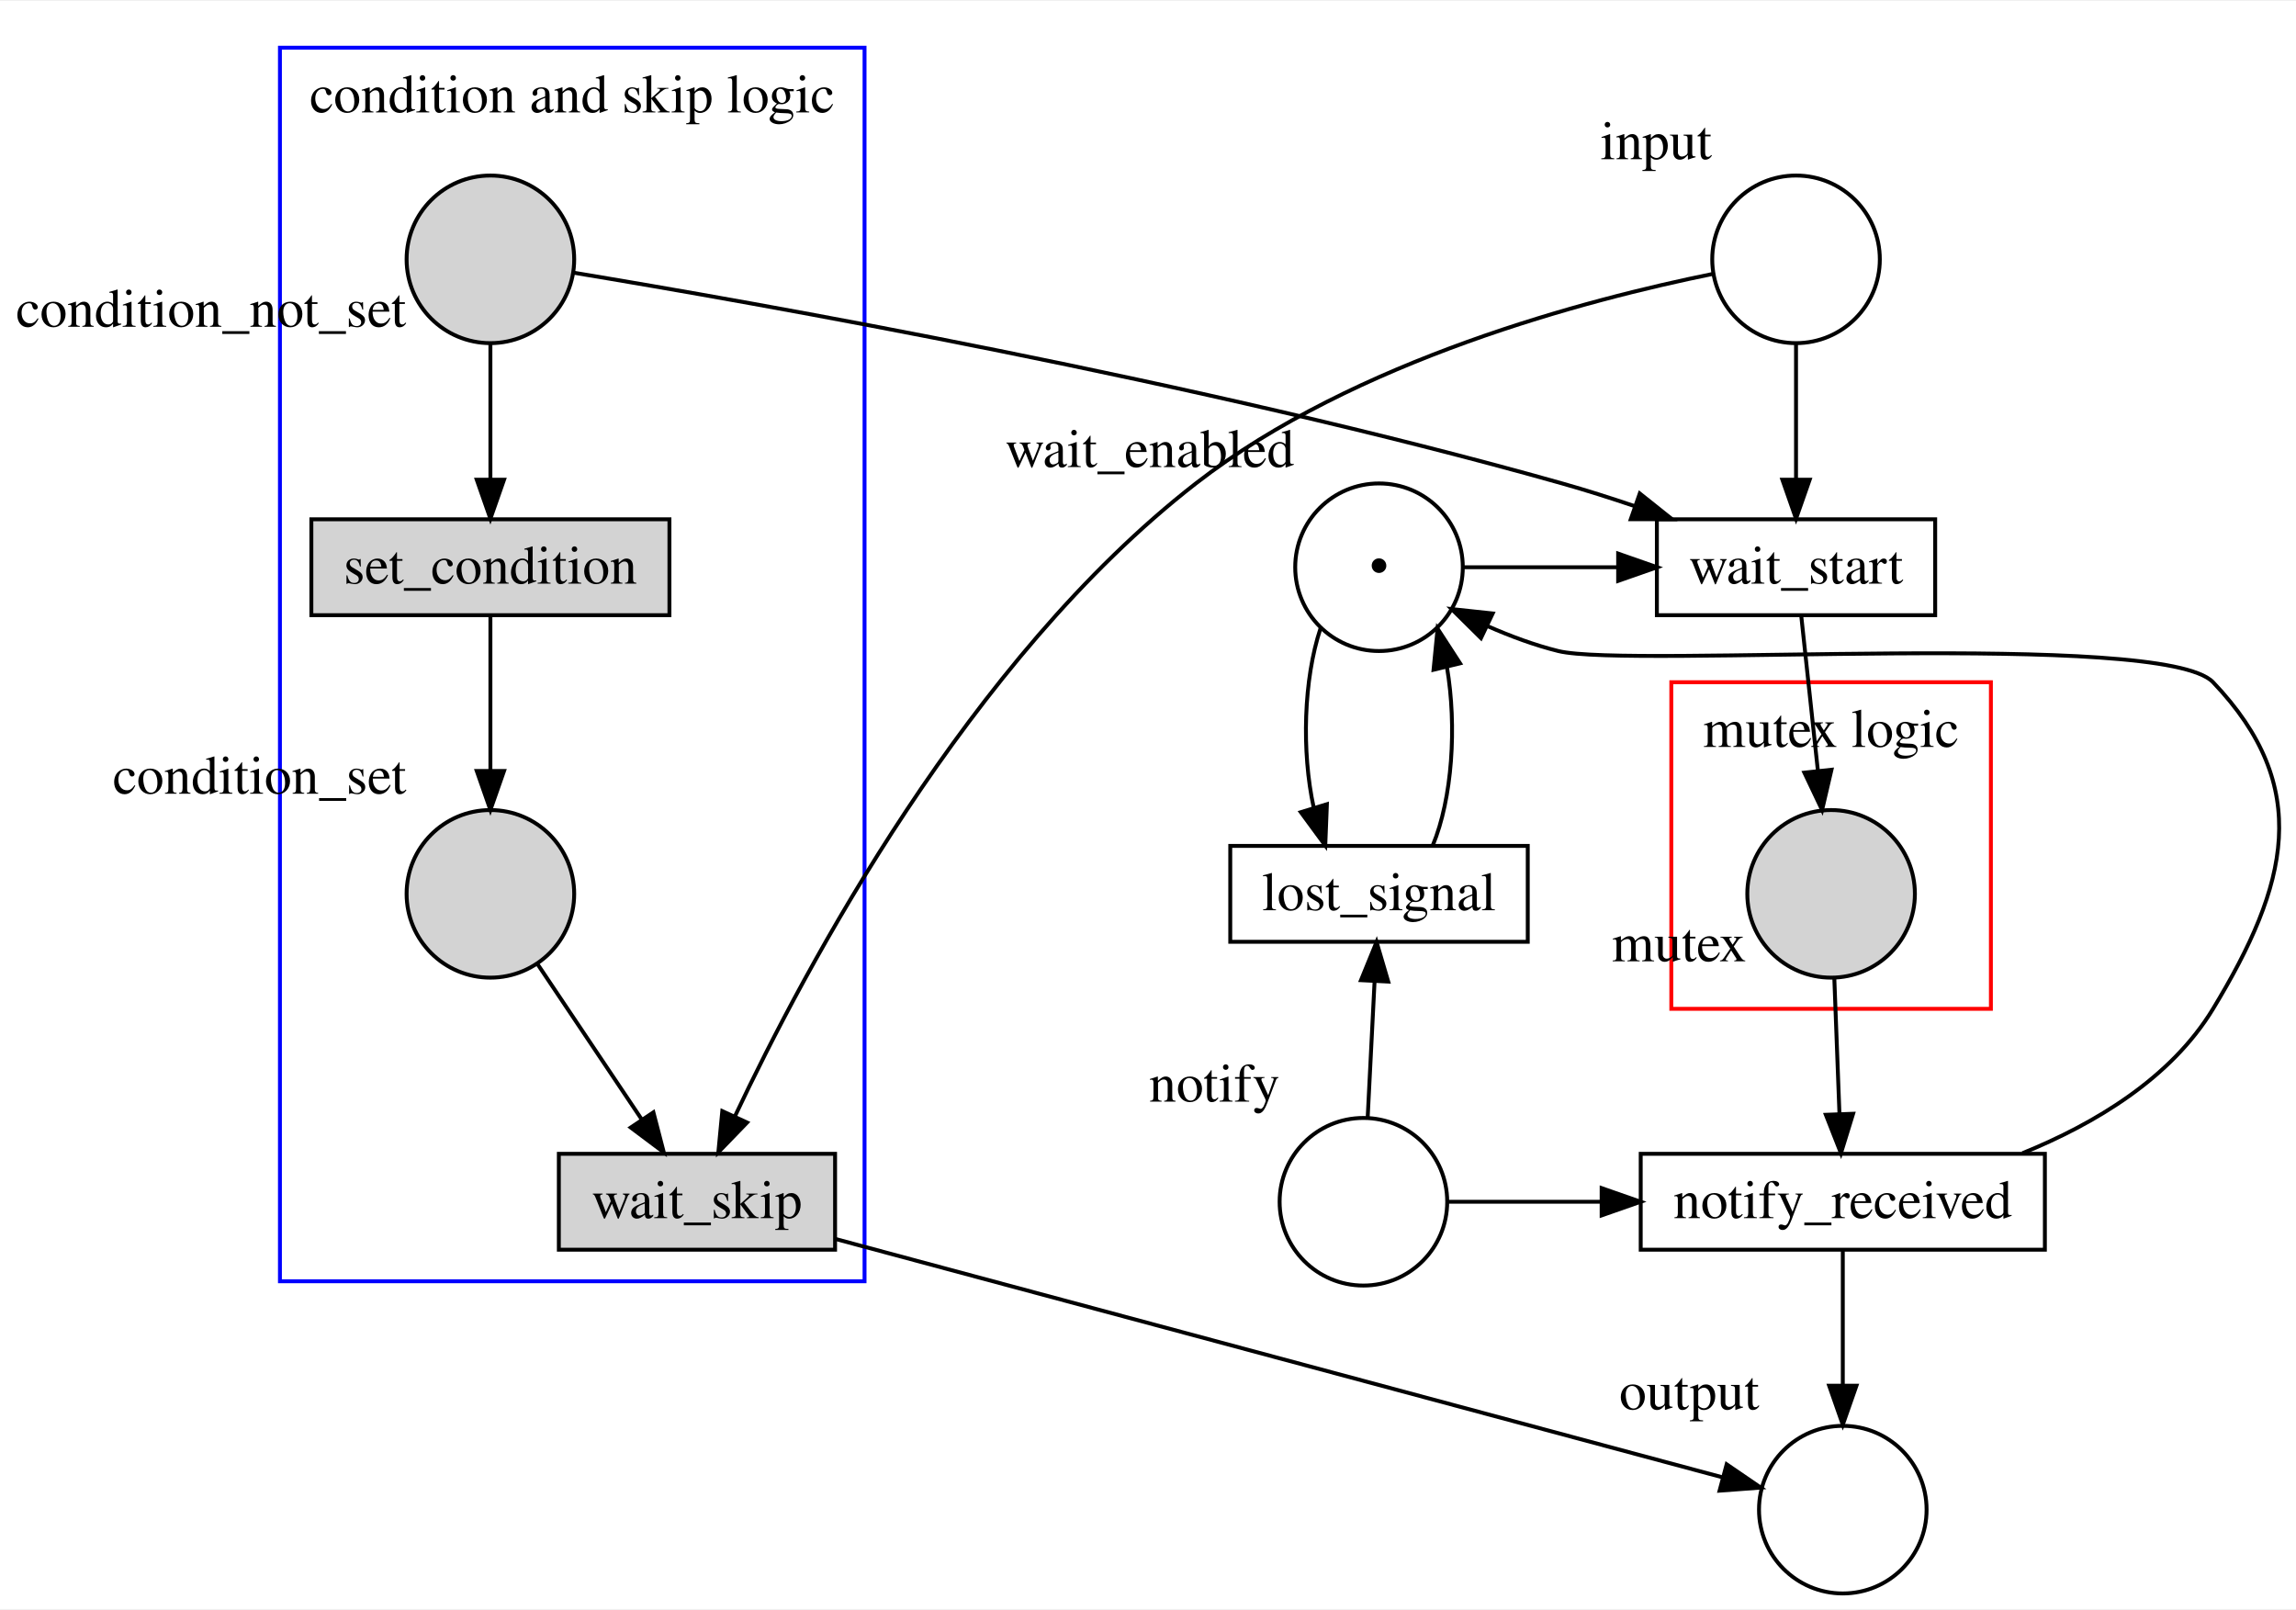
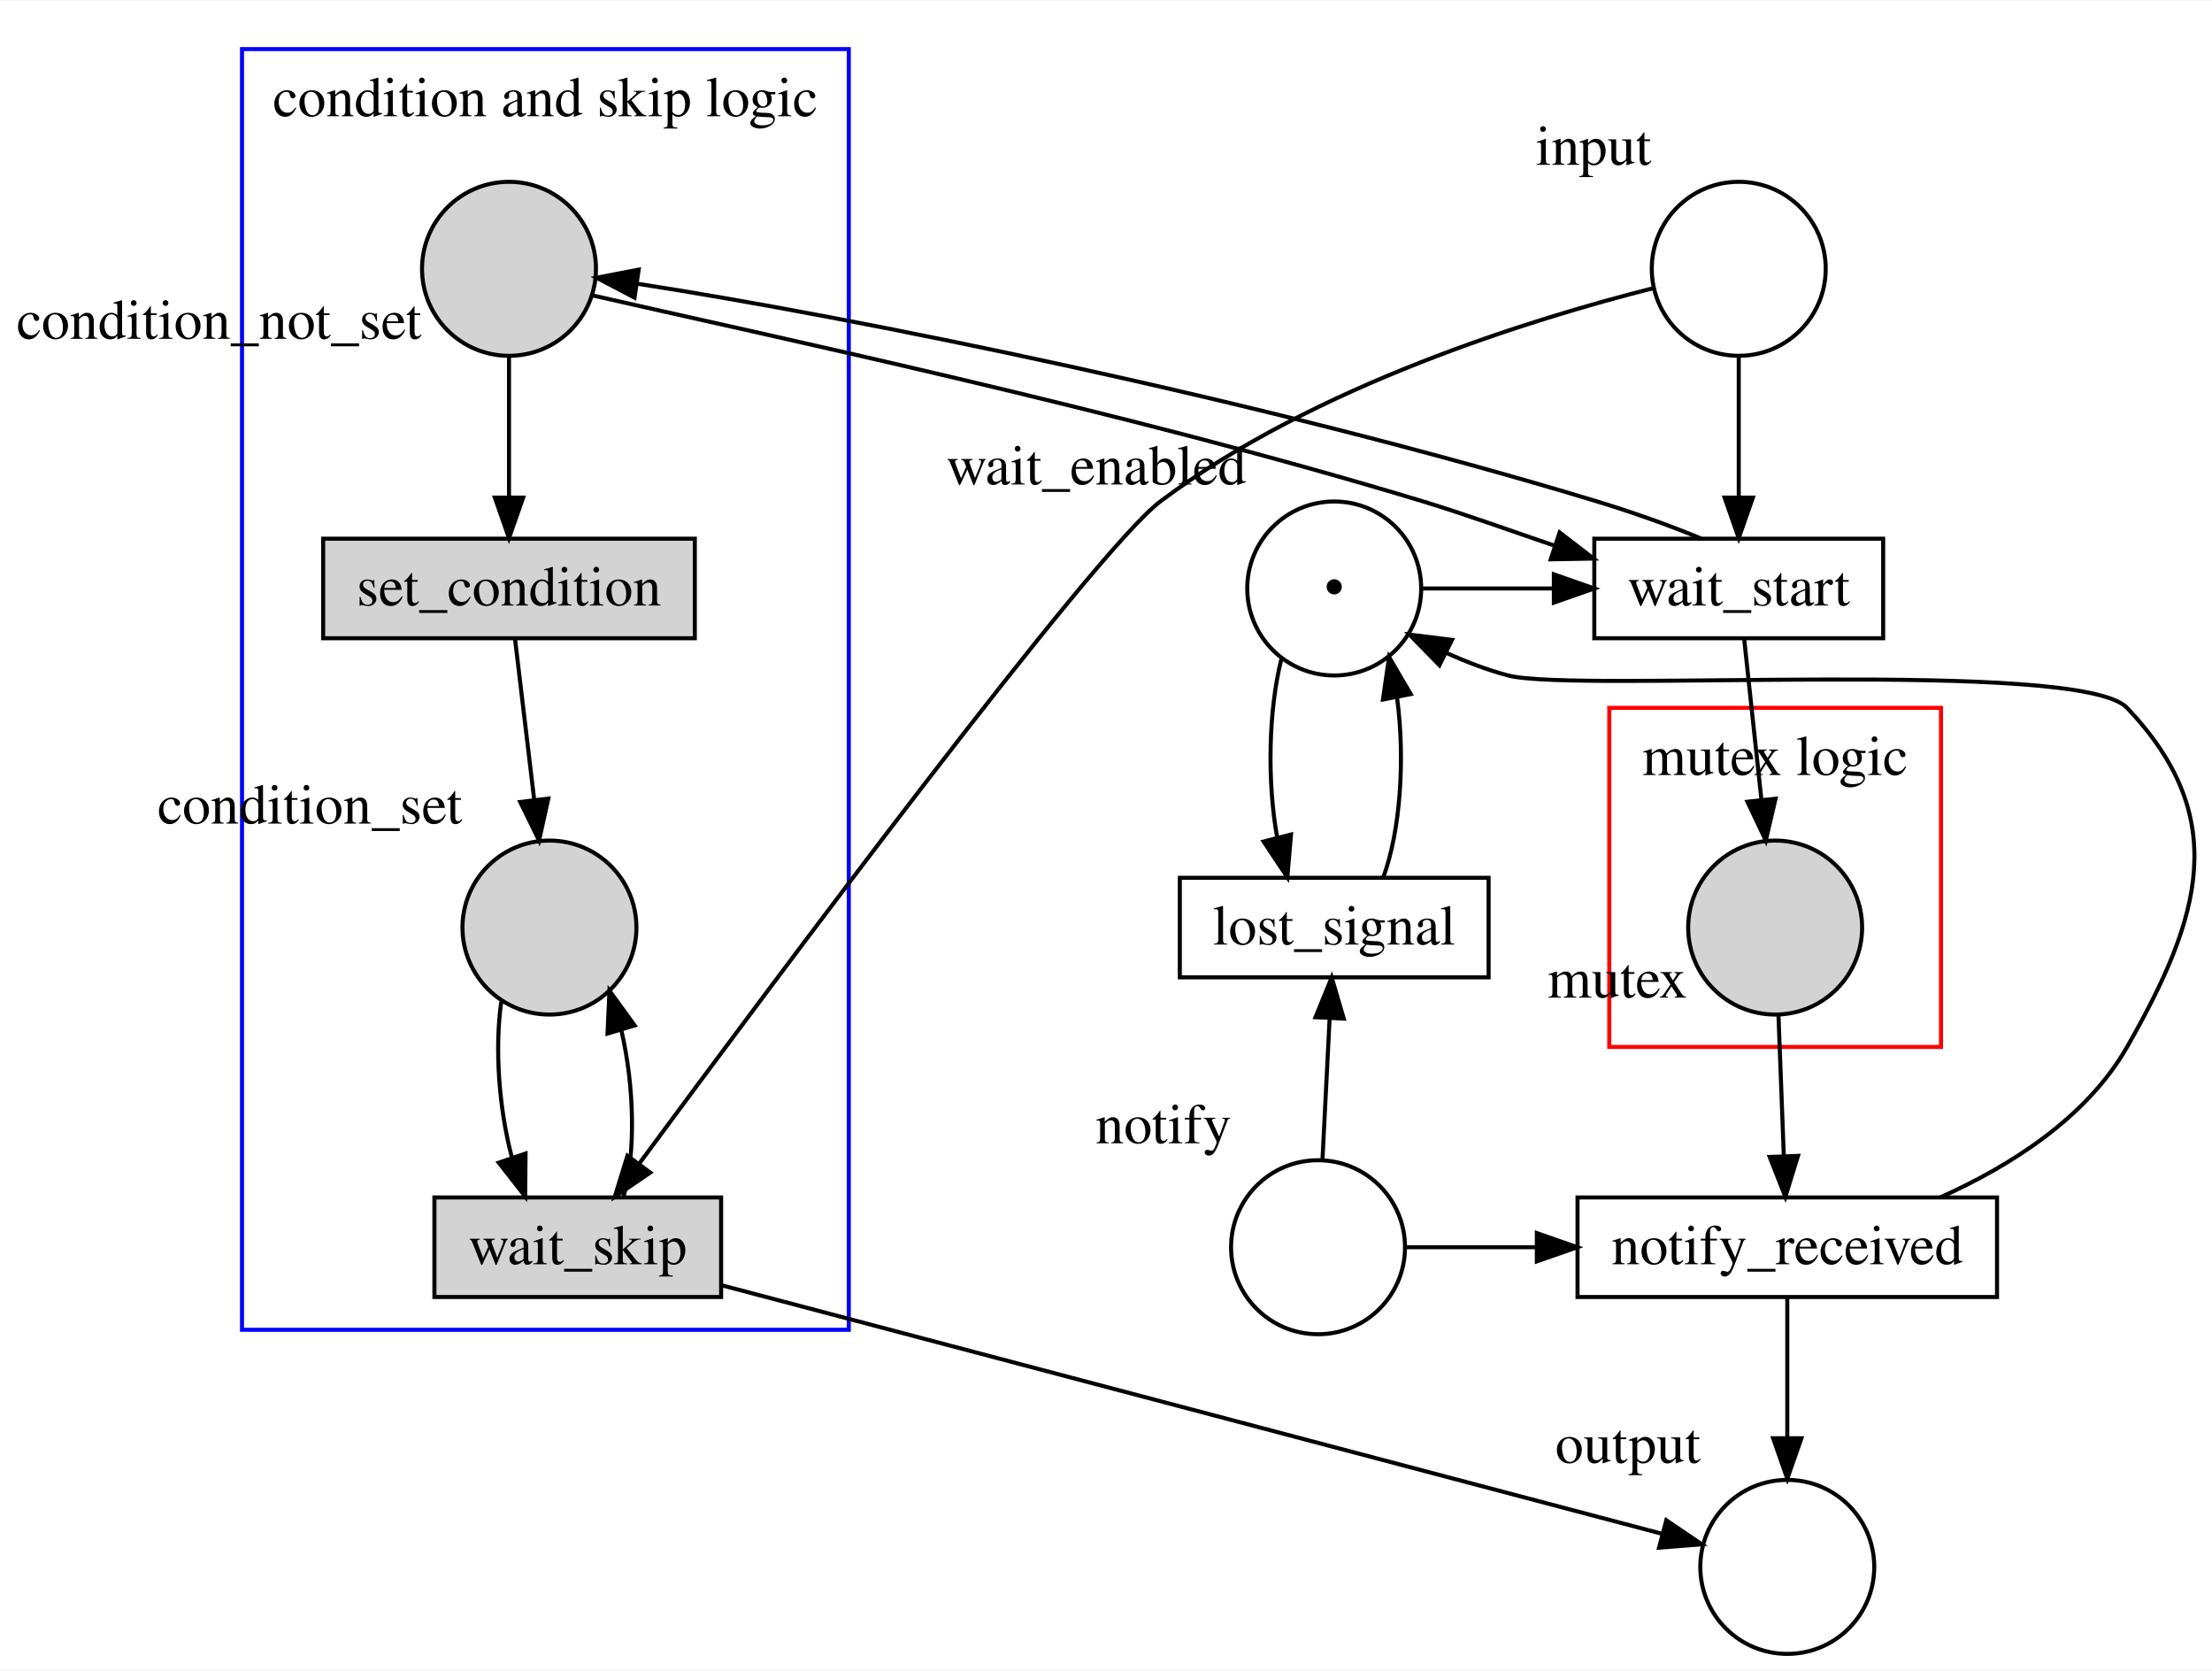
- <svg xmlns="http://www.w3.org/2000/svg" width="589pt" height="413pt" viewBox="0.00 0.00 589.11 412.60">
+ <svg xmlns="http://www.w3.org/2000/svg" width="547pt" height="413pt" viewBox="0.00 0.00 546.82 412.60">
  <g id="graph0" class="graph" transform="scale(1 1) rotate(0) translate(4 408.6)">
-     <polygon fill="#ffffff" stroke="transparent" points="-4,4 -4,-408.6 585.107,-408.6 585.107,4 -4,4" />
+     <polygon fill="#ffffff" stroke="transparent" points="-4,4 -4,-408.6 542.818,-408.6 542.818,4 -4,4" />
    <g id="clust1" class="cluster">
-       <polygon fill="none" stroke="#ff0000" points="424.827,-150 424.827,-233.8 506.827,-233.8 506.827,-150 424.827,-150" />
-       <text text-anchor="middle" x="465.827" y="-217.2" font-family="Times,serif" font-size="14.00" fill="#000000">mutex logic</text>
+       <polygon fill="none" stroke="#ff0000" points="393.827,-150 393.827,-233.8 475.827,-233.8 475.827,-150 393.827,-150" />
+       <text text-anchor="middle" x="434.827" y="-217.2" font-family="Times,serif" font-size="14.00" fill="#000000">mutex logic</text>
    </g>
    <g id="clust2" class="cluster">
-       <polygon fill="none" stroke="#0000ff" points="67.827,-80.1 67.827,-396.6 217.827,-396.6 217.827,-80.1 67.827,-80.1" />
-       <text text-anchor="middle" x="142.827" y="-380" font-family="Times,serif" font-size="14.00" fill="#000000">condition and skip logic</text>
+       <polygon fill="none" stroke="#0000ff" points="55.827,-80.1 55.827,-396.6 205.827,-396.6 205.827,-80.1 55.827,-80.1" />
+       <text text-anchor="middle" x="130.827" y="-380" font-family="Times,serif" font-size="14.00" fill="#000000">condition and skip logic</text>
    </g>
    <g id="node1" class="node">
-       <polygon fill="none" stroke="#000000" points="492.531,-275.601 421.123,-275.601 421.123,-250.999 492.531,-250.999 492.531,-275.601" />
-       <text text-anchor="middle" x="456.827" y="-259.1" font-family="Times,serif" font-size="14.00" fill="#000000">wait_start</text>
+       <polygon fill="none" stroke="#000000" points="461.531,-275.601 390.123,-275.601 390.123,-250.999 461.531,-250.999 461.531,-275.601" />
+       <text text-anchor="middle" x="425.827" y="-259.1" font-family="Times,serif" font-size="14.00" fill="#000000">wait_start</text>
    </g>
    <g id="node6" class="node">
</g>
    <g id="node9" class="node">
-       <ellipse fill="#d3d3d3" stroke="#000000" cx="465.827" cy="-179.5" rx="21.5" ry="21.5" />
-       <text text-anchor="middle" x="426.829" y="-162.2" font-family="Times,serif" font-size="14.00" fill="#000000">mutex</text>
+       <ellipse fill="#d3d3d3" stroke="#000000" cx="434.827" cy="-179.5" rx="21.5" ry="21.5" />
+       <text text-anchor="middle" x="395.829" y="-162.2" font-family="Times,serif" font-size="14.00" fill="#000000">mutex</text>
    </g>
    <g id="edge11" class="edge">
-       <path fill="none" stroke="#000000" d="M458.155,-250.935C459.277,-240.486 460.935,-225.052 462.422,-211.201" />
-       <polygon fill="#000000" stroke="#000000" points="465.927,-211.343 463.515,-201.026 458.967,-210.595 465.927,-211.343" />
-     </g>
-     <g id="node2" class="node">
-       <polygon fill="none" stroke="#000000" points="387.994,-191.801 311.66,-191.801 311.66,-167.199 387.994,-167.199 387.994,-191.801" />
-       <text text-anchor="middle" x="349.827" y="-175.3" font-family="Times,serif" font-size="14.00" fill="#000000">lost_signal</text>
-     </g>
-     <g id="node4" class="node">
-       <ellipse fill="none" stroke="#000000" cx="349.827" cy="-263.3" rx="21.5" ry="21.5" />
-       <text text-anchor="middle" x="349.827" y="-259.1" font-family="Times,serif" font-size="14.00" fill="#000000">•</text>
-       <text text-anchor="middle" x="291.008" y="-289" font-family="Times,serif" font-size="14.00" fill="#000000">wait_enabled</text>
-     </g>
-     <g id="edge3" class="edge">
-       <path fill="none" stroke="#000000" d="M363.614,-191.918C368.629,-203.932 369.843,-222.499 367.257,-237.686" />
-       <polygon fill="#000000" stroke="#000000" points="363.823,-236.994 364.859,-247.538 370.624,-238.649 363.823,-236.994" />
-     </g>
-     <g id="node3" class="node">
-       <polygon fill="none" stroke="#000000" points="520.678,-112.801 416.975,-112.801 416.975,-88.199 520.678,-88.199 520.678,-112.801" />
-       <text text-anchor="middle" x="468.827" y="-96.3" font-family="Times,serif" font-size="14.00" fill="#000000">notify_received</text>
-     </g>
-     <g id="edge10" class="edge">
-       <path fill="none" stroke="#000000" d="M514.933,-112.962C533.491,-120.49 553.024,-132.191 563.827,-150 583.142,-181.844 589.529,-206.845 563.827,-233.8 550.931,-247.325 413.968,-237.314 395.827,-241.8 389.796,-243.291 383.6,-245.59 377.787,-248.14" />
-       <polygon fill="#000000" stroke="#000000" points="375.993,-245.117 368.461,-252.569 378.996,-251.44 375.993,-245.117" />
-     </g>
-     <g id="node8" class="node">
-       <ellipse fill="none" stroke="#000000" cx="468.827" cy="-21.5" rx="21.5" ry="21.5" />
-       <text text-anchor="middle" x="429.436" y="-47.2" font-family="Times,serif" font-size="14.00" fill="#000000">output</text>
-     </g>
-     <g id="edge7" class="edge">
-       <path fill="none" stroke="#000000" d="M468.827,-88.156C468.827,-78.893 468.827,-65.767 468.827,-53.609" />
-       <polygon fill="#000000" stroke="#000000" points="472.327,-53.296 468.827,-43.296 465.327,-53.296 472.327,-53.296" />
-     </g>
-     <g id="edge8" class="edge">
-       <path fill="none" stroke="#000000" d="M371.561,-263.3C384.743,-263.3 397.926,-263.3 411.108,-263.3" />
-       <polygon fill="#000000" stroke="#000000" points="411.188,-266.8 421.188,-263.3 411.188,-259.8 411.188,-266.8" />
-     </g>
-     <g id="edge1" class="edge">
-       <path fill="none" stroke="#000000" d="M334.795,-247.538C330.496,-234.566 329.925,-216.03 333.082,-201.58" />
-       <polygon fill="#000000" stroke="#000000" points="336.459,-202.505 336.039,-191.918 329.765,-200.456 336.459,-202.505" />
-     </g>
-     <g id="node5" class="node">
-       <ellipse fill="none" stroke="#000000" cx="345.827" cy="-100.5" rx="21.5" ry="21.5" />
-       <text text-anchor="middle" x="307.606" y="-126.2" font-family="Times,serif" font-size="14.00" fill="#000000">notify</text>
-     </g>
-     <g id="edge2" class="edge">
-       <path fill="none" stroke="#000000" d="M346.914,-121.983C347.465,-132.854 348.133,-146.042 348.69,-157.047" />
-       <polygon fill="#000000" stroke="#000000" points="345.2,-157.346 349.202,-167.156 352.192,-156.992 345.2,-157.346" />
-     </g>
-     <g id="edge9" class="edge">
-       <path fill="none" stroke="#000000" d="M367.448,-100.5C380.597,-100.5 393.745,-100.5 406.894,-100.5" />
-       <polygon fill="#000000" stroke="#000000" points="406.949,-104 416.949,-100.5 406.949,-97 406.949,-104" />
-     </g>
-     <g id="node7" class="node">
-       <ellipse fill="none" stroke="#000000" cx="456.827" cy="-342.3" rx="21.5" ry="21.5" />
-       <text text-anchor="middle" x="420.936" y="-368" font-family="Times,serif" font-size="14.00" fill="#000000">input</text>
-     </g>
-     <g id="edge4" class="edge">
-       <path fill="none" stroke="#000000" d="M456.827,-320.713C456.827,-309.886 456.827,-296.78 456.827,-285.826" />
-       <polygon fill="#000000" stroke="#000000" points="460.327,-285.752 456.827,-275.752 453.327,-285.752 460.327,-285.752" />
-     </g>
-     <g id="node12" class="node">
-       <polygon fill="#d3d3d3" stroke="#000000" points="210.266,-112.801 139.388,-112.801 139.388,-88.199 210.266,-88.199 210.266,-112.801" />
-       <text text-anchor="middle" x="174.827" y="-96.3" font-family="Times,serif" font-size="14.00" fill="#000000">wait_skip</text>
-     </g>
-     <g id="edge13" class="edge">
-       <path fill="none" stroke="#000000" d="M435.421,-338.547C403.711,-332.114 343.617,-316.493 302.827,-284.8 244.655,-239.601 202.581,-160.615 184.564,-122.419" />
-       <polygon fill="#000000" stroke="#000000" points="187.683,-120.825 180.316,-113.21 181.327,-123.757 187.683,-120.825" />
-     </g>
-     <g id="edge12" class="edge">
-       <path fill="none" stroke="#000000" d="M466.647,-157.913C467.058,-147.086 467.555,-133.98 467.971,-123.026" />
-       <polygon fill="#000000" stroke="#000000" points="471.472,-123.078 468.354,-112.952 464.477,-122.812 471.472,-123.078" />
+       <path fill="none" stroke="#000000" d="M427.155,-250.935C428.277,-240.486 429.935,-225.052 431.422,-211.201" />
+       <polygon fill="#000000" stroke="#000000" points="434.927,-211.343 432.515,-201.026 427.967,-210.595 434.927,-211.343" />
    </g>
    <g id="node10" class="node">
      <ellipse fill="#d3d3d3" stroke="#000000" cx="121.827" cy="-342.3" rx="21.5" ry="21.5" />
      <text text-anchor="middle" x="50.163" y="-325" font-family="Times,serif" font-size="14.00" fill="#000000">condition_not_set</text>
    </g>
-     <g id="edge16" class="edge">
-       <path fill="none" stroke="#000000" d="M143.113,-338.881C189.631,-331.185 303.648,-311.1 396.827,-284.8 402.907,-283.084 409.259,-281.064 415.46,-278.961" />
-       <polygon fill="#000000" stroke="#000000" points="416.734,-282.223 425.019,-275.619 414.424,-275.615 416.734,-282.223" />
+     <g id="edge18" class="edge">
+       <path fill="none" stroke="#000000" d="M416.483,-275.656C408.819,-278.865 399.53,-282.158 390.827,-284.8 307.661,-310.045 205.89,-330.546 153.569,-338.609" />
+       <polygon fill="#000000" stroke="#000000" points="152.864,-335.175 143.481,-340.096 153.885,-342.1 152.864,-335.175" />
+     </g>
+     <g id="node2" class="node">
+       <polygon fill="none" stroke="#000000" points="363.994,-191.801 287.66,-191.801 287.66,-167.199 363.994,-167.199 363.994,-191.801" />
+       <text text-anchor="middle" x="325.827" y="-175.3" font-family="Times,serif" font-size="14.00" fill="#000000">lost_signal</text>
+     </g>
+     <g id="node4" class="node">
+       <ellipse fill="none" stroke="#000000" cx="325.827" cy="-263.3" rx="21.5" ry="21.5" />
+       <text text-anchor="middle" x="325.827" y="-259.1" font-family="Times,serif" font-size="14.00" fill="#000000">•</text>
+       <text text-anchor="middle" x="267.008" y="-289" font-family="Times,serif" font-size="14.00" fill="#000000">wait_enabled</text>
+     </g>
+     <g id="edge3" class="edge">
+       <path fill="none" stroke="#000000" d="M337.92,-191.811C342.214,-203.41 343.37,-221.184 341.388,-236.108" />
+       <polygon fill="#000000" stroke="#000000" points="337.871,-235.857 339.39,-246.342 344.741,-237.198 337.871,-235.857" />
+     </g>
+     <g id="node3" class="node">
+       <polygon fill="none" stroke="#000000" points="489.678,-112.801 385.975,-112.801 385.975,-88.199 489.678,-88.199 489.678,-112.801" />
+       <text text-anchor="middle" x="437.827" y="-96.3" font-family="Times,serif" font-size="14.00" fill="#000000">notify_received</text>
+     </g>
+     <g id="edge10" class="edge">
+       <path fill="none" stroke="#000000" d="M475.663,-112.83C492.98,-120.585 511.833,-132.511 521.827,-150 540.305,-182.337 547.466,-206.785 521.827,-233.8 510.108,-246.148 385.287,-237.458 368.827,-241.8 363.712,-243.149 358.495,-245.148 353.539,-247.392" />
+       <polygon fill="#000000" stroke="#000000" points="351.835,-244.33 344.426,-251.904 354.941,-250.604 351.835,-244.33" />
+     </g>
+     <g id="node8" class="node">
+       <ellipse fill="none" stroke="#000000" cx="437.827" cy="-21.5" rx="21.5" ry="21.5" />
+       <text text-anchor="middle" x="398.436" y="-47.2" font-family="Times,serif" font-size="14.00" fill="#000000">output</text>
+     </g>
+     <g id="edge7" class="edge">
+       <path fill="none" stroke="#000000" d="M437.827,-88.156C437.827,-78.893 437.827,-65.767 437.827,-53.609" />
+       <polygon fill="#000000" stroke="#000000" points="441.327,-53.296 437.827,-43.296 434.327,-53.296 441.327,-53.296" />
+     </g>
+     <g id="edge8" class="edge">
+       <path fill="none" stroke="#000000" d="M347.702,-263.3C358.417,-263.3 369.132,-263.3 379.848,-263.3" />
+       <polygon fill="#000000" stroke="#000000" points="380.121,-266.8 390.121,-263.3 380.121,-259.8 380.121,-266.8" />
+     </g>
+     <g id="edge1" class="edge">
+       <path fill="none" stroke="#000000" d="M312.777,-245.937C309.562,-233.101 309.218,-215.521 311.745,-201.669" />
+       <polygon fill="#000000" stroke="#000000" points="315.145,-202.5 314.236,-191.944 308.364,-200.762 315.145,-202.5" />
+     </g>
+     <g id="node5" class="node">
+       <ellipse fill="none" stroke="#000000" cx="321.827" cy="-100.5" rx="21.5" ry="21.5" />
+       <text text-anchor="middle" x="283.606" y="-126.2" font-family="Times,serif" font-size="14.00" fill="#000000">notify</text>
+     </g>
+     <g id="edge2" class="edge">
+       <path fill="none" stroke="#000000" d="M322.914,-121.983C323.465,-132.854 324.133,-146.042 324.69,-157.047" />
+       <polygon fill="#000000" stroke="#000000" points="321.2,-157.346 325.202,-167.156 328.192,-156.992 321.2,-157.346" />
+     </g>
+     <g id="edge9" class="edge">
+       <path fill="none" stroke="#000000" d="M343.577,-100.5C354.272,-100.5 364.967,-100.5 375.662,-100.5" />
+       <polygon fill="#000000" stroke="#000000" points="375.916,-104 385.916,-100.5 375.916,-97 375.916,-104" />
+     </g>
+     <g id="node7" class="node">
+       <ellipse fill="none" stroke="#000000" cx="425.827" cy="-342.3" rx="21.5" ry="21.5" />
+       <text text-anchor="middle" x="389.936" y="-368" font-family="Times,serif" font-size="14.00" fill="#000000">input</text>
+     </g>
+     <g id="edge4" class="edge">
+       <path fill="none" stroke="#000000" d="M425.827,-320.713C425.827,-309.886 425.827,-296.78 425.827,-285.826" />
+       <polygon fill="#000000" stroke="#000000" points="429.327,-285.752 425.827,-275.752 422.327,-285.752 429.327,-285.752" />
+     </g>
+     <g id="node12" class="node">
+       <polygon fill="#d3d3d3" stroke="#000000" points="174.266,-112.801 103.388,-112.801 103.388,-88.199 174.266,-88.199 174.266,-112.801" />
+       <text text-anchor="middle" x="138.827" y="-96.3" font-family="Times,serif" font-size="14.00" fill="#000000">wait_skip</text>
+     </g>
+     <g id="edge13" class="edge">
+       <path fill="none" stroke="#000000" d="M404.691,-337.513C375.156,-330.047 320.89,-313.432 282.827,-284.8 266.589,-272.586 187.715,-166.808 154.076,-121.24" />
+       <polygon fill="#000000" stroke="#000000" points="156.734,-118.947 147.983,-112.975 151.1,-123.101 156.734,-118.947" />
+     </g>
+     <g id="edge12" class="edge">
+       <path fill="none" stroke="#000000" d="M435.647,-157.913C436.058,-147.086 436.555,-133.98 436.971,-123.026" />
+       <polygon fill="#000000" stroke="#000000" points="440.472,-123.078 437.354,-112.952 433.477,-122.812 440.472,-123.078" />
+     </g>
+     <g id="edge17" class="edge">
+       <path fill="none" stroke="#000000" d="M142.512,-335.719C183.726,-326.258 273.256,-307.436 347.827,-284.8 358.159,-281.664 369.316,-277.61 380.328,-273.868" />
+       <polygon fill="#000000" stroke="#000000" points="381.546,-277.152 389.944,-270.692 379.351,-270.505 381.546,-277.152" />
    </g>
    <g id="node13" class="node">
      <polygon fill="#d3d3d3" stroke="#000000" points="167.764,-275.601 75.89,-275.601 75.89,-250.999 167.764,-250.999 167.764,-275.601" />
      <text text-anchor="middle" x="121.827" y="-259.1" font-family="Times,serif" font-size="14.00" fill="#000000">set_condition</text>
    </g>
-     <g id="edge17" class="edge">
+     <g id="edge19" class="edge">
      <path fill="none" stroke="#000000" d="M121.827,-320.713C121.827,-309.886 121.827,-296.78 121.827,-285.826" />
      <polygon fill="#000000" stroke="#000000" points="125.327,-285.752 121.827,-275.752 118.327,-285.752 125.327,-285.752" />
    </g>
    <g id="node11" class="node">
-       <ellipse fill="#d3d3d3" stroke="#000000" cx="121.827" cy="-179.5" rx="21.5" ry="21.5" />
-       <text text-anchor="middle" x="62.609" y="-205.2" font-family="Times,serif" font-size="14.00" fill="#000000">condition_set</text>
+       <ellipse fill="#d3d3d3" stroke="#000000" cx="131.827" cy="-179.5" rx="21.5" ry="21.5" />
+       <text text-anchor="middle" x="72.609" y="-205.2" font-family="Times,serif" font-size="14.00" fill="#000000">condition_set</text>
    </g>
    <g id="edge15" class="edge">
-       <path fill="none" stroke="#000000" d="M133.853,-161.574C141.816,-149.705 152.294,-134.087 160.66,-121.616" />
-       <polygon fill="#000000" stroke="#000000" points="163.649,-123.444 166.313,-113.19 157.835,-119.544 163.649,-123.444" />
+       <path fill="none" stroke="#000000" d="M119.915,-161.177C118.277,-149.755 119.315,-134.978 122.493,-122.867" />
+       <polygon fill="#000000" stroke="#000000" points="125.922,-123.656 125.825,-113.061 119.294,-121.404 125.922,-123.656" />
    </g>
    <g id="edge14" class="edge">
-       <path fill="none" stroke="#000000" d="M210.29,-90.971C268.399,-75.357 382.916,-44.585 437.915,-29.806" />
-       <polygon fill="#000000" stroke="#000000" points="439.027,-33.132 447.776,-27.157 437.211,-26.372 439.027,-33.132" />
+       <path fill="none" stroke="#000000" d="M174.3,-91.127C233.425,-75.506 351.131,-44.406 407.008,-29.643" />
+       <polygon fill="#000000" stroke="#000000" points="407.92,-33.022 416.694,-27.084 406.131,-26.254 407.92,-33.022" />
    </g>
-     <g id="edge18" class="edge">
-       <path fill="none" stroke="#000000" d="M121.827,-250.935C121.827,-240.486 121.827,-225.052 121.827,-211.201" />
-       <polygon fill="#000000" stroke="#000000" points="125.327,-211.026 121.827,-201.026 118.327,-211.026 125.327,-211.026" />
+     <g id="edge16" class="edge">
+       <path fill="none" stroke="#000000" d="M150.141,-112.961C153.21,-123.942 152.802,-140.284 149.623,-154.024" />
+       <polygon fill="#000000" stroke="#000000" points="146.184,-153.308 146.663,-163.892 152.888,-155.319 146.184,-153.308" />
+     </g>
+     <g id="edge20" class="edge">
+       <path fill="none" stroke="#000000" d="M123.302,-250.935C124.549,-240.486 126.391,-225.052 128.044,-211.201" />
+       <polygon fill="#000000" stroke="#000000" points="131.548,-211.37 129.258,-201.026 124.598,-210.541 131.548,-211.37" />
    </g>
  </g>
</svg>
